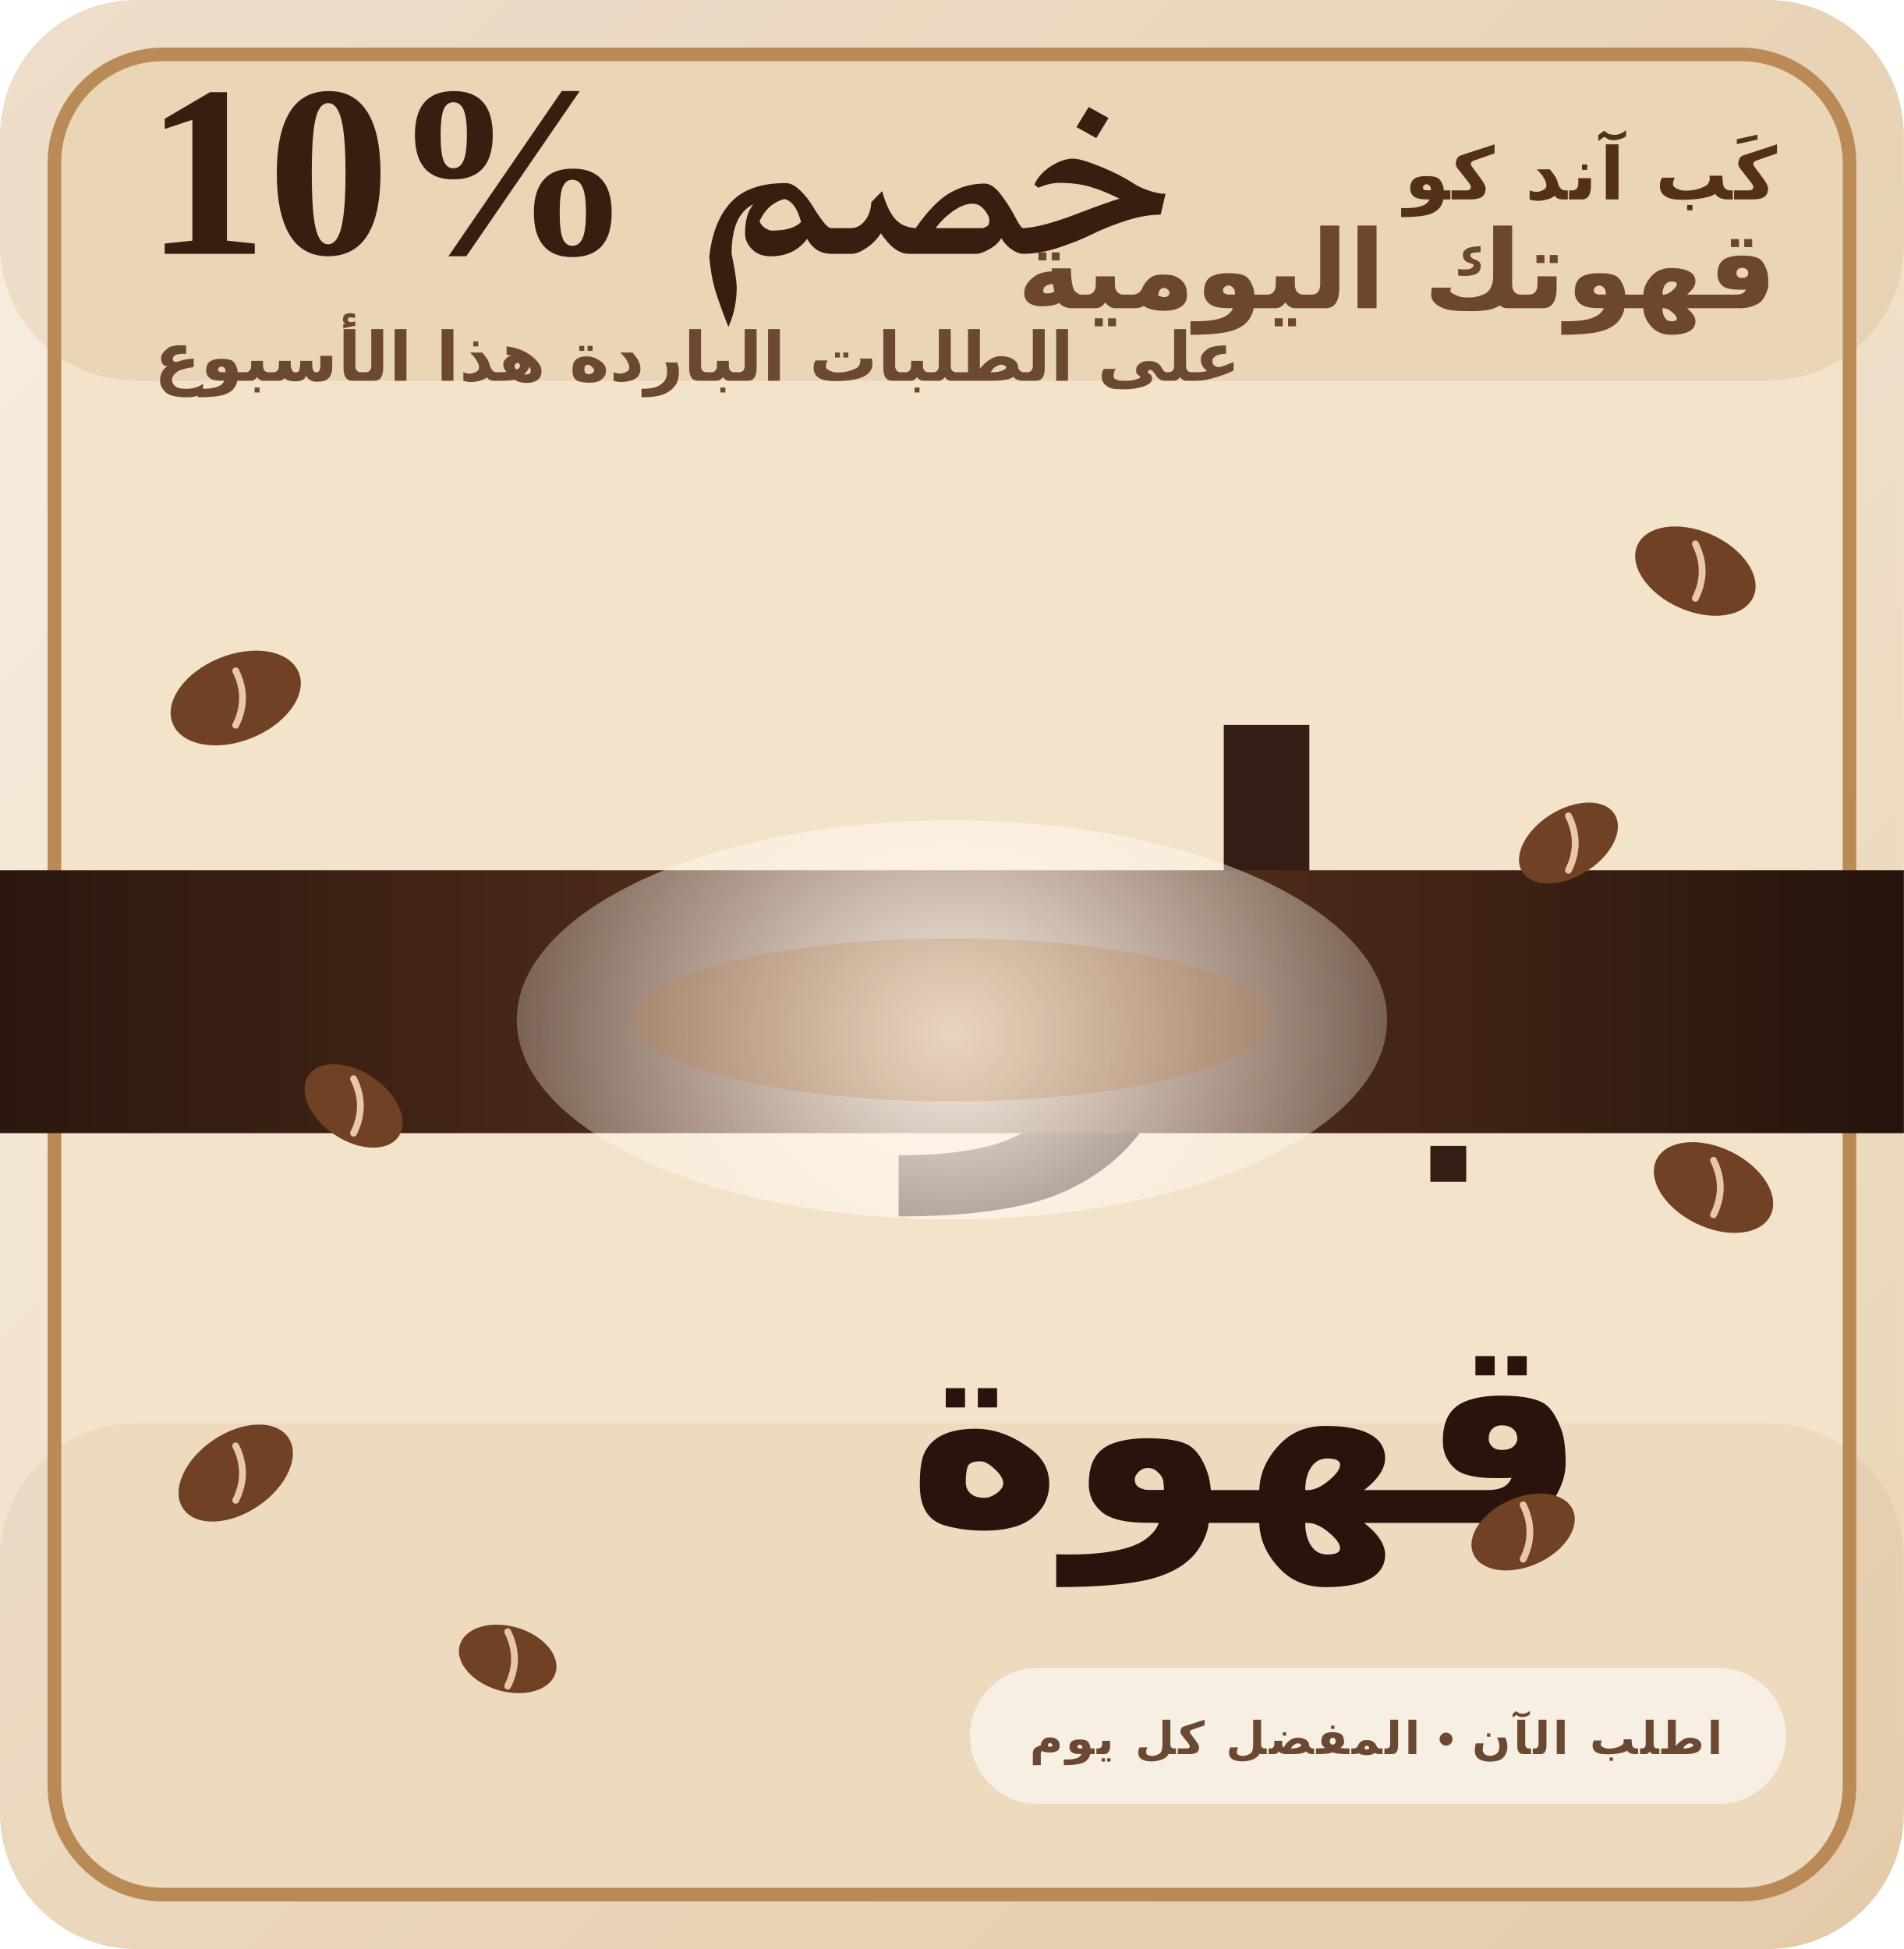
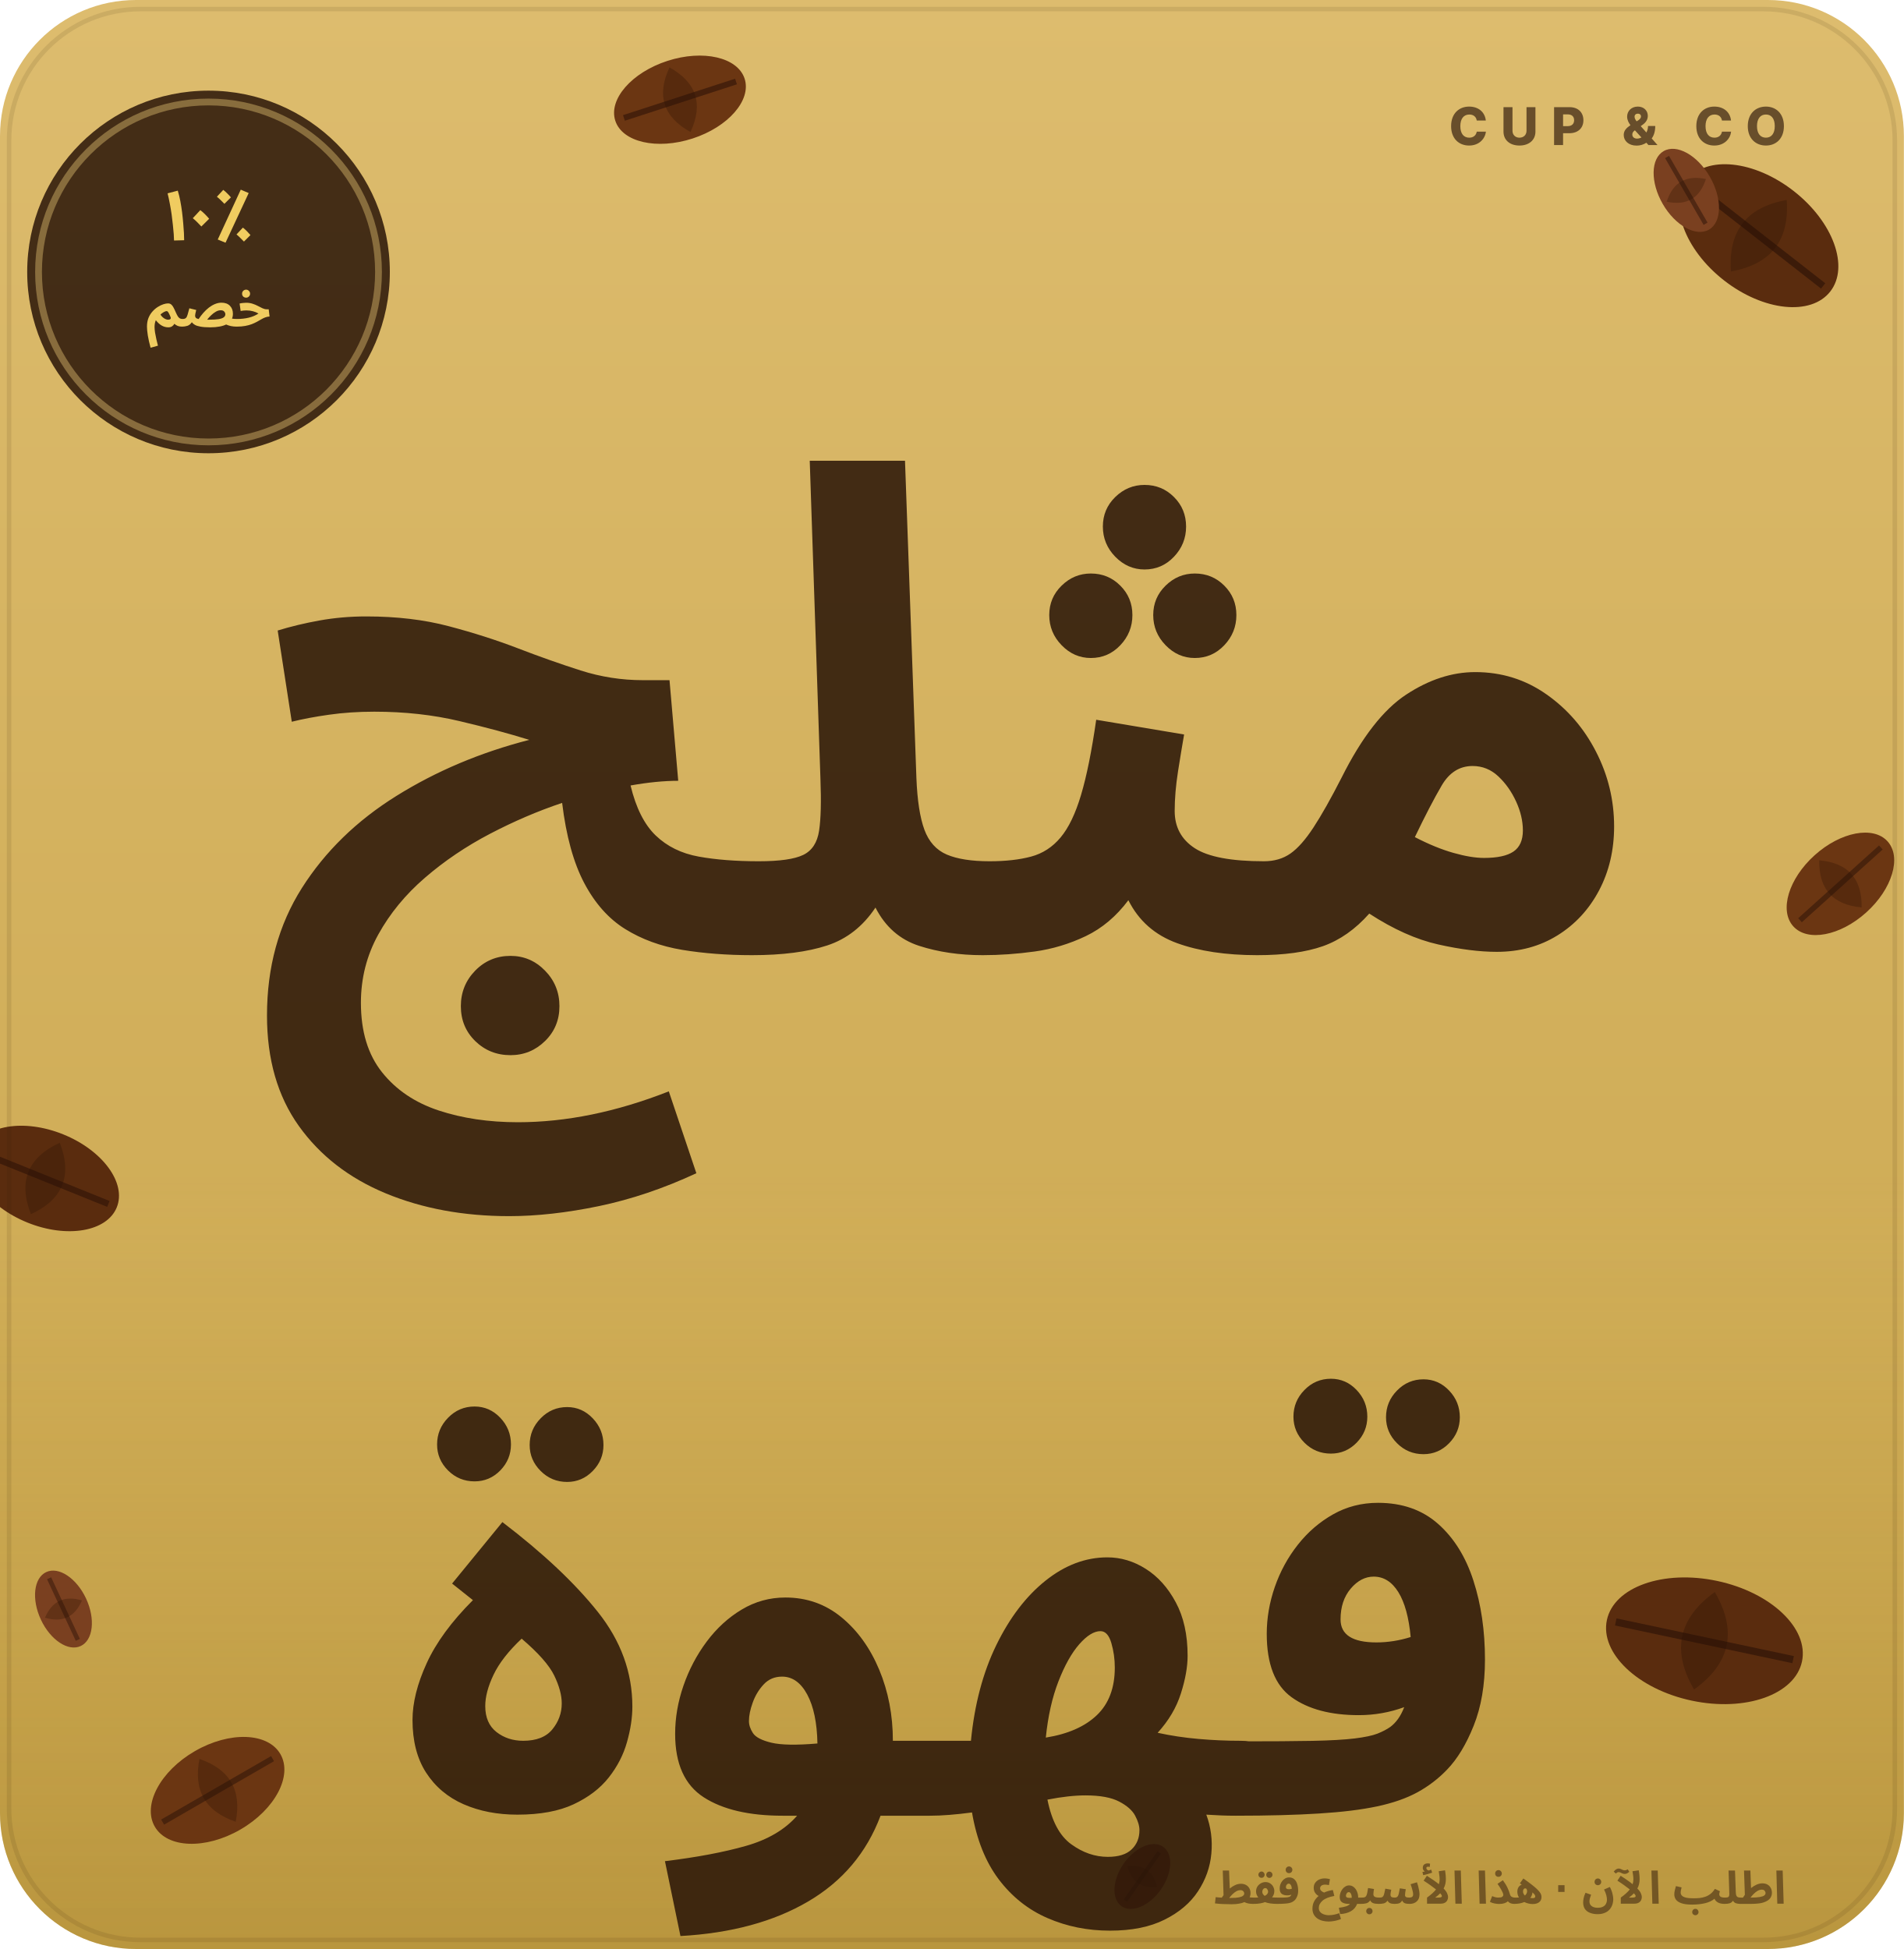
<svg xmlns="http://www.w3.org/2000/svg" width="420" height="430" viewBox="0 0 420 430" fill="none">
  <defs>
-     <linearGradient id="coldBgAr" x1="0" y1="0" x2="420" y2="430" gradientUnits="userSpaceOnUse">
-       <stop offset="0" stop-color="#F7EEE1" />
-       <stop offset="1" stop-color="#E9D3B4" />
+     <linearGradient id="bg" x1="0" y1="0" x2="0" y2="430" gradientUnits="userSpaceOnUse">
+       <stop offset="0%" stop-color="#DDBC6E" />
+       <stop offset="100%" stop-color="#C8A44A" />
    </linearGradient>
-     <linearGradient id="coldBandAr" x1="0" y1="0" x2="420" y2="0" gradientUnits="userSpaceOnUse">
-       <stop offset="0" stop-color="#2B170F" />
-       <stop offset="0.52" stop-color="#5D341F" />
-       <stop offset="1" stop-color="#24130C" />
+     <linearGradient id="fade" x1="0" y1="260" x2="0" y2="430" gradientUnits="userSpaceOnUse">
+       <stop offset="0%" stop-color="#C8A44A" stop-opacity="0" />
+       <stop offset="100%" stop-color="#9E7C28" stop-opacity="0.35" />
    </linearGradient>
-     <radialGradient id="glowAr" cx="0" cy="0" r="1" gradientUnits="userSpaceOnUse" gradientTransform="translate(210 228) rotate(90) scale(122 138)">
-       <stop offset="0" stop-color="#FFF8EE" stop-opacity="0.95" />
-       <stop offset="1" stop-color="#FFF8EE" stop-opacity="0" />
-     </radialGradient>
  </defs>
-   <rect width="420" height="430" rx="30" fill="url(#coldBgAr)" />
-   <rect x="12" y="12" width="396" height="406" rx="24" fill="#F3E3CB" stroke="#B98956" stroke-width="3" />
-   <rect x="0" y="0" width="420" height="84" rx="30" fill="#C49A63" fill-opacity="0.18" />
-   <rect x="0" y="314" width="420" height="116" rx="30" fill="#B88850" fill-opacity="0.1" />
-   <text x="392" y="44" text-anchor="end" fill="#533019" font-family="Cairo, Arial, sans-serif" font-size="16" font-weight="700" letter-spacing="0.6">كَب آند كو</text>
-   <text x="392" y="68" text-anchor="end" fill="#6C472B" font-family="Cairo, Arial, sans-serif" font-size="24" font-weight="700">قهوتك اليومية</text>
-   <text x="32" y="56" fill="#3A1D11" font-family="Georgia, 'Times New Roman', serif" font-size="54" font-weight="700">10% خصم</text>
-   <text x="34" y="84" fill="#6B4832" font-family="Cairo, Arial, sans-serif" font-size="15" font-weight="600">على الطلبات الباردة هذا الأسبوع</text>
-   <text x="338" y="242" text-anchor="end" fill="#2A130C" fill-opacity="0.95" font-family="Arial Black, Cairo, sans-serif" font-size="108" font-weight="900" letter-spacing="-4">بارد</text>
-   <text x="350" y="336" text-anchor="end" fill="#2A130C" font-family="Arial Black, Cairo, sans-serif" font-size="58" font-weight="900" letter-spacing="1">قهوة</text>
-   <rect y="192" width="420" height="58" fill="url(#coldBandAr)" />
-   <ellipse cx="210" cy="225" rx="96" ry="44" fill="url(#glowAr)" />
-   <ellipse cx="210" cy="225" rx="70" ry="18" fill="#C3814C" fill-opacity="0.24" />
-   <g fill="#704223">
-     <ellipse cx="52" cy="154" rx="15" ry="9.5" transform="rotate(-22 52 154)" />
-     <ellipse cx="78" cy="244" rx="12" ry="7.6" transform="rotate(34 78 244)" />
-     <ellipse cx="52" cy="325" rx="14" ry="8.8" transform="rotate(-34 52 325)" />
-     <ellipse cx="112" cy="366" rx="11" ry="7.2" transform="rotate(16 112 366)" />
-     <ellipse cx="374" cy="126" rx="14" ry="8.8" transform="rotate(24 374 126)" />
-     <ellipse cx="346" cy="186" rx="12" ry="7.4" transform="rotate(-32 346 186)" />
-     <ellipse cx="378" cy="262" rx="14" ry="8.8" transform="rotate(26 378 262)" />
-     <ellipse cx="336" cy="338" rx="12" ry="7.6" transform="rotate(-24 336 338)" />
+   <rect width="420" height="430" rx="30" fill="url(#bg)" />
+   <rect width="420" height="430" rx="30" fill="url(#fade)" />
+   <g transform="translate(388,52) rotate(38)">
+     <ellipse rx="20" ry="12.5" fill="#5A2C0E" />
+     <path d="M0,-10 Q9,0 0,10 Q-9,0 0,-10Z" fill="#3A1A06" opacity="0.45" />
+     <line x1="-18" y1="0" x2="18" y2="0" stroke="#281006" stroke-width="1.5" stroke-opacity="0.6" />
  </g>
-   <g stroke="#E9C8A5" stroke-width="1.5" stroke-linecap="round">
-     <path d="M52 148C54 152 54 156 52 160" />
-     <path d="M78 238C80 242 80 246 78 250" />
-     <path d="M52 319C54 323 54 327 52 331" />
-     <path d="M112 360C114 364 114 368 112 372" />
-     <path d="M374 120C376 124 376 128 374 132" />
-     <path d="M346 180C348 184 348 188 346 192" />
-     <path d="M378 256C380 260 380 264 378 268" />
-     <path d="M336 332C338 336 338 340 336 344" />
+   <g transform="translate(150,22) rotate(-18)">
+     <ellipse rx="15" ry="9" fill="#6B3612" />
+     <path d="M0,-7.5 Q7,0 0,7.5 Q-7,0 0,-7.5Z" fill="#3A1A06" opacity="0.4" />
+     <line x1="-13" y1="0" x2="13" y2="0" stroke="#281006" stroke-width="1.3" stroke-opacity="0.55" />
  </g>
-   <rect x="214" y="368" width="180" height="30" rx="15" fill="#F9F2E8" fill-opacity="0.9" />
-   <text x="380" y="387" text-anchor="end" fill="#6B4832" font-family="Cairo, Arial, sans-serif" font-size="10" font-weight="800" letter-spacing="0.6">اطلب الآن • المفضل كل يوم</text>
+   <g transform="translate(372,42) rotate(60)">
+     <ellipse rx="10" ry="6" fill="#7A4020" />
+     <path d="M0,-5 Q4.5,0 0,5 Q-4.5,0 0,-5Z" fill="#3A1A06" opacity="0.38" />
+     <line x1="-8.5" y1="0" x2="8.5" y2="0" stroke="#281006" stroke-width="1" stroke-opacity="0.5" />
+   </g>
+   <g transform="translate(406,195) rotate(-42)">
+     <ellipse rx="14" ry="8.5" fill="#6B3612" />
+     <path d="M0,-7 Q6.5,0 0,7 Q-6.5,0 0,-7Z" fill="#3A1A06" opacity="0.4" />
+     <line x1="-12" y1="0" x2="12" y2="0" stroke="#281006" stroke-width="1.2" stroke-opacity="0.5" />
+   </g>
+   <g transform="translate(10,260) rotate(22)">
+     <ellipse rx="17" ry="10.5" fill="#5A2C0E" />
+     <path d="M0,-8.5 Q8,0 0,8.5 Q-8,0 0,-8.5Z" fill="#3A1A06" opacity="0.45" />
+     <line x1="-15" y1="0" x2="15" y2="0" stroke="#281006" stroke-width="1.4" stroke-opacity="0.55" />
+   </g>
+   <g transform="translate(376,362) rotate(12)">
+     <ellipse rx="22" ry="13.5" fill="#5A2C0E" />
+     <path d="M0,-11 Q10,0 0,11 Q-10,0 0,-11Z" fill="#3A1A06" opacity="0.5" />
+     <line x1="-20" y1="0" x2="20" y2="0" stroke="#281006" stroke-width="1.6" stroke-opacity="0.6" />
+   </g>
+   <g transform="translate(48,395) rotate(-30)">
+     <ellipse rx="16" ry="10" fill="#6B3612" />
+     <path d="M0,-8 Q7,0 0,8 Q-7,0 0,-8Z" fill="#3A1A06" opacity="0.4" />
+     <line x1="-14" y1="0" x2="14" y2="0" stroke="#281006" stroke-width="1.3" stroke-opacity="0.5" />
+   </g>
+   <g transform="translate(14,355) rotate(65)">
+     <ellipse rx="9" ry="5.5" fill="#7A4020" />
+     <path d="M0,-4.5 Q4,0 0,4.5 Q-4,0 0,-4.5Z" fill="#3A1A06" opacity="0.38" />
+     <line x1="-7.5" y1="0" x2="7.5" y2="0" stroke="#281006" stroke-width="1" stroke-opacity="0.45" />
+   </g>
+   <g transform="translate(252,414) rotate(-55)">
+     <ellipse rx="8" ry="5" fill="#7A4020" />
+     <path d="M0,-4 Q3.5,0 0,4 Q-3.5,0 0,-4Z" fill="#3A1A06" opacity="0.35" />
+     <line x1="-6.5" y1="0" x2="6.5" y2="0" stroke="#281006" stroke-width="0.9" stroke-opacity="0.4" />
+   </g>
+   <text x="210" y="210" text-anchor="middle" font-family="'Noto Sans Arabic', 'Cairo', 'Arabic Typesetting', Arial, sans-serif" font-size="148" font-weight="900" fill="#2A1508" fill-opacity="0.86">مثلج</text>
+   <text x="210" y="400" text-anchor="middle" font-family="'Noto Sans Arabic', 'Cairo', 'Arabic Typesetting', Arial, sans-serif" font-size="118" font-weight="900" fill="#2A1508" fill-opacity="0.86">قهوة</text>
+   <text x="394" y="32" text-anchor="end" font-family="'Sora', 'Inter', 'Arial', sans-serif" font-size="11.5" font-weight="800" fill="#2A1508" fill-opacity="0.65" letter-spacing="2.8">CUP &amp; CO</text>
+   <circle cx="46" cy="60" r="40" fill="#2A1508" fill-opacity="0.85" />
+   <circle cx="46" cy="60" r="37.5" fill="none" stroke="#DDBC6E" stroke-width="1.5" stroke-opacity="0.45" />
+   <text x="46" y="53" text-anchor="middle" font-family="'Noto Sans Arabic', Cairo, sans-serif" font-size="16" font-weight="900" fill="#F0CC60">١٠٪</text>
+   <text x="46" y="72" text-anchor="middle" font-family="'Noto Sans Arabic', Cairo, sans-serif" font-size="12" font-weight="900" fill="#F0CC60">خصم</text>
+   <text x="394" y="420" text-anchor="end" font-family="'Noto Sans Arabic', Cairo, Arial, sans-serif" font-size="10" font-weight="700" fill="#2A1508" fill-opacity="0.50">اطلب الآن · هذا الأسبوع فقط</text>
+   <rect x="2" y="2" width="416" height="426" rx="29" stroke="#2A1508" stroke-width="1" stroke-opacity="0.1" fill="none" />
</svg>
